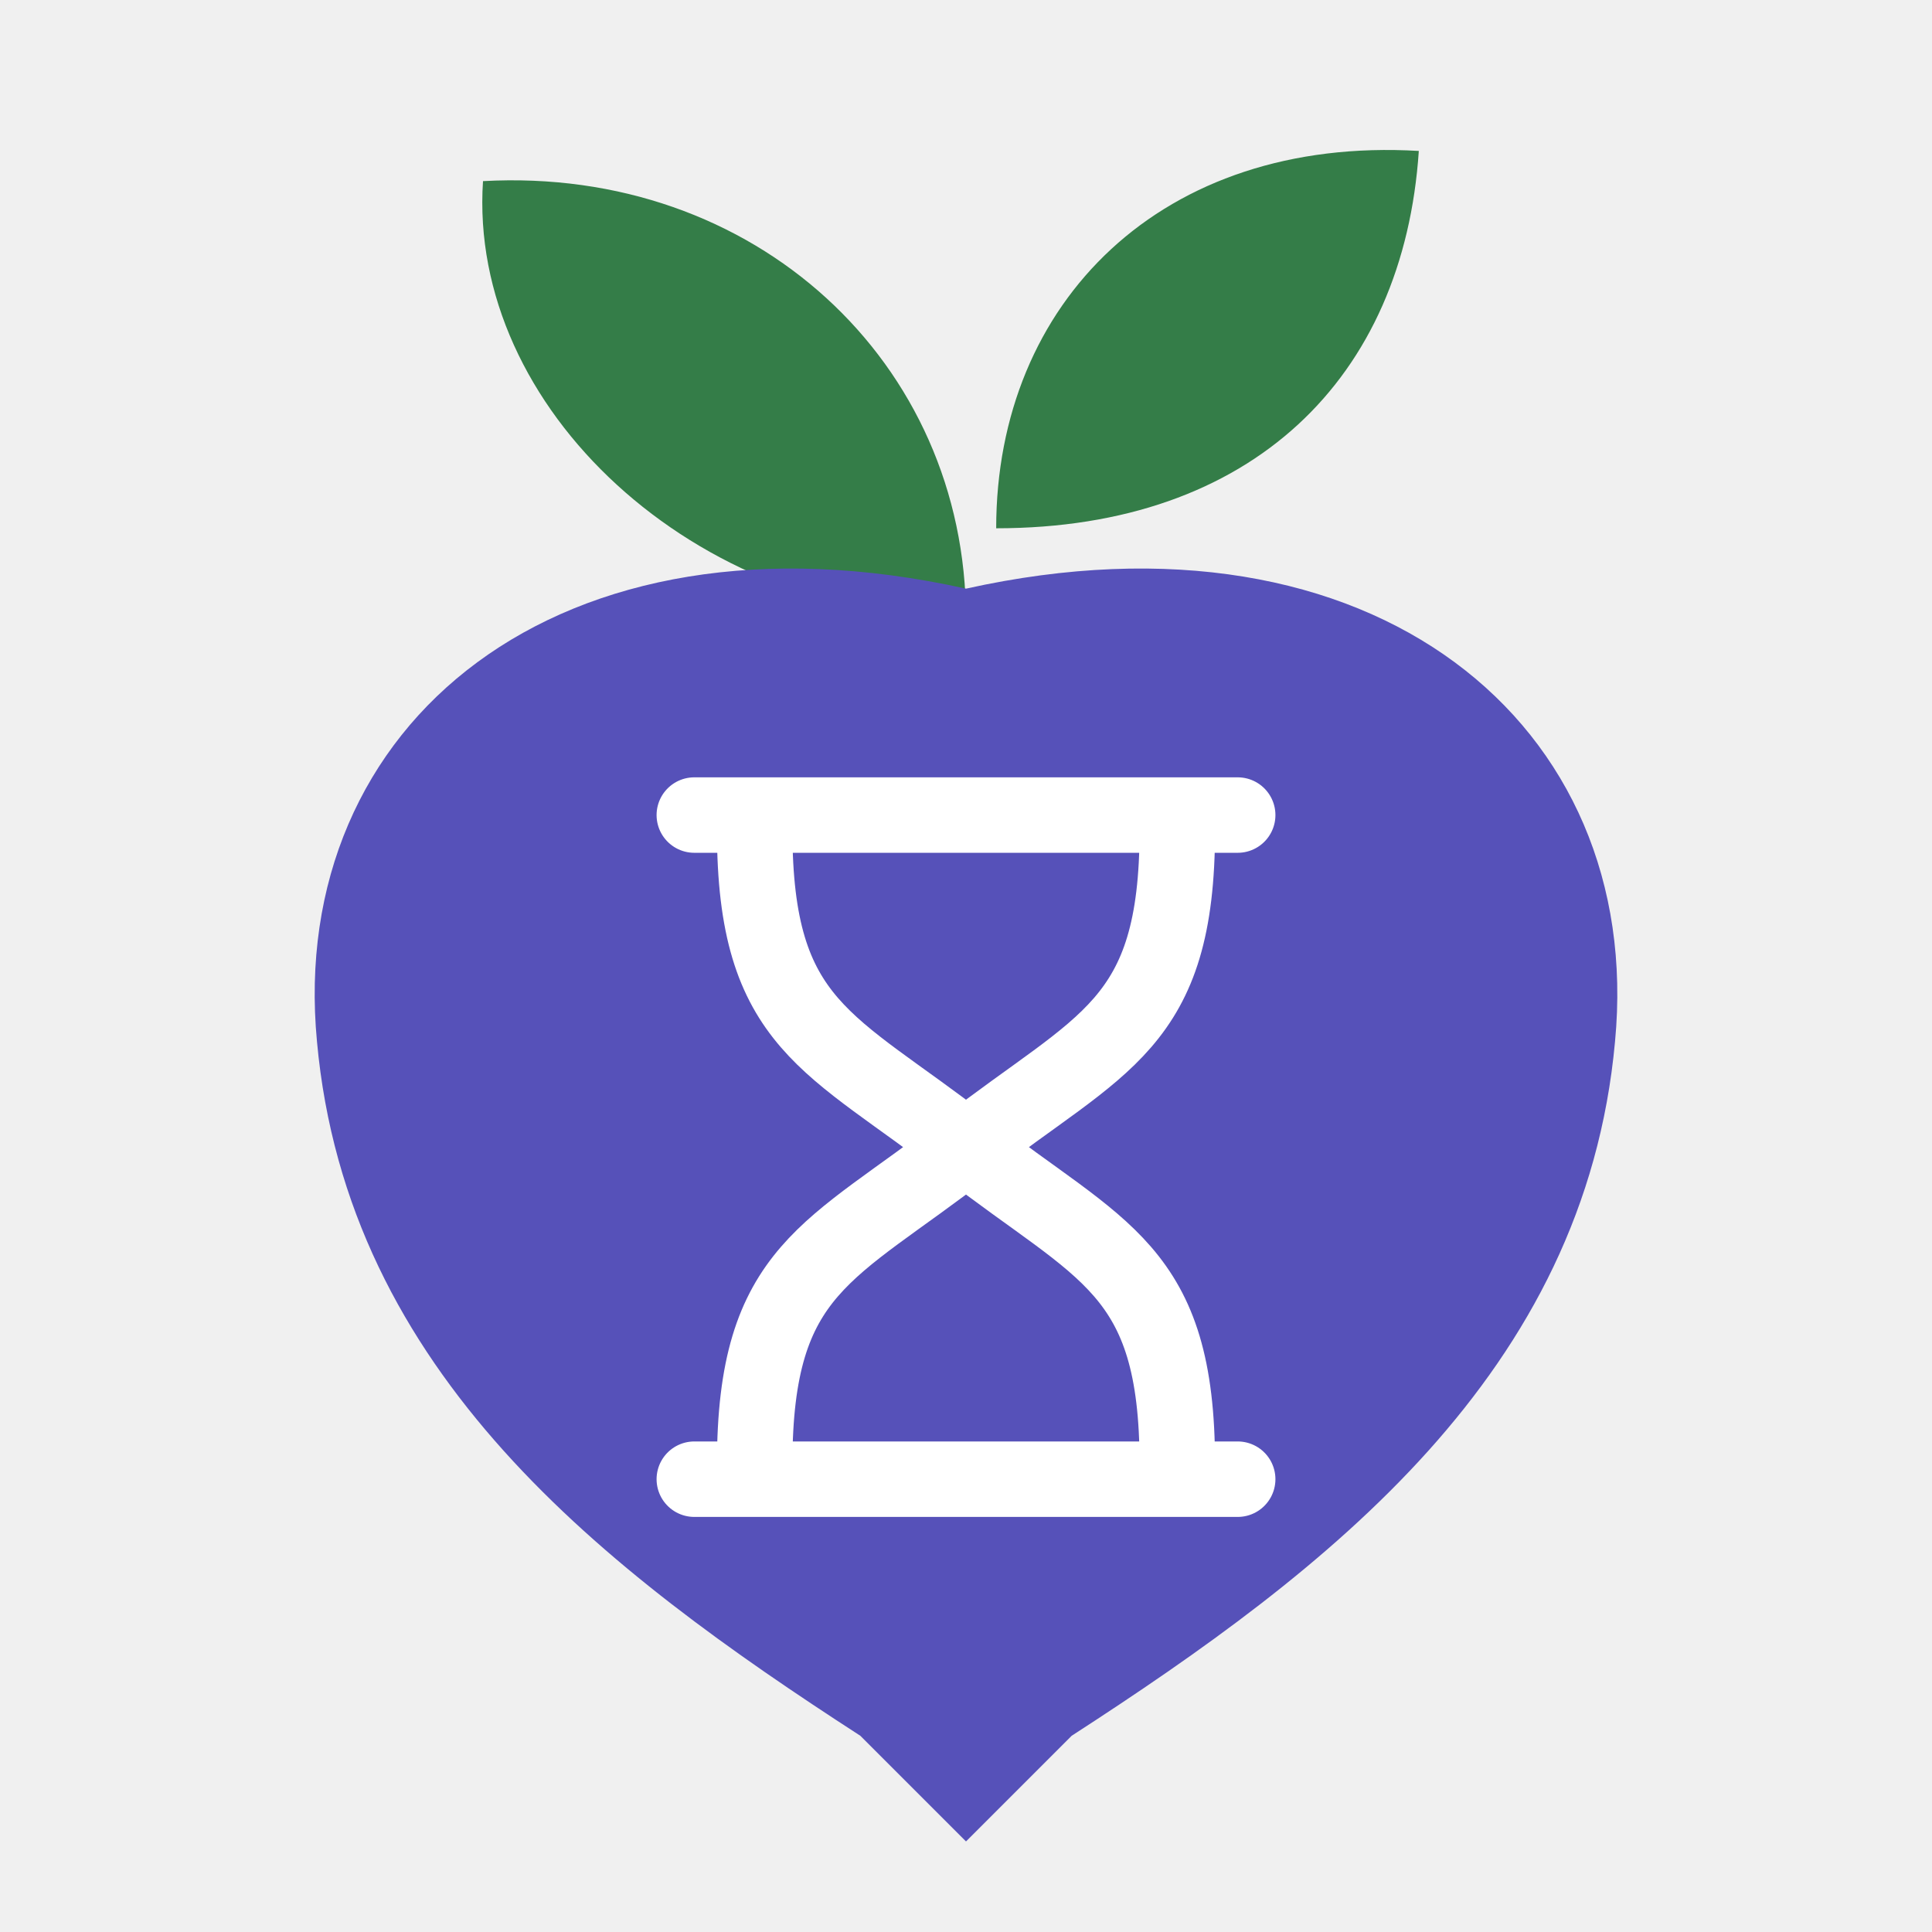
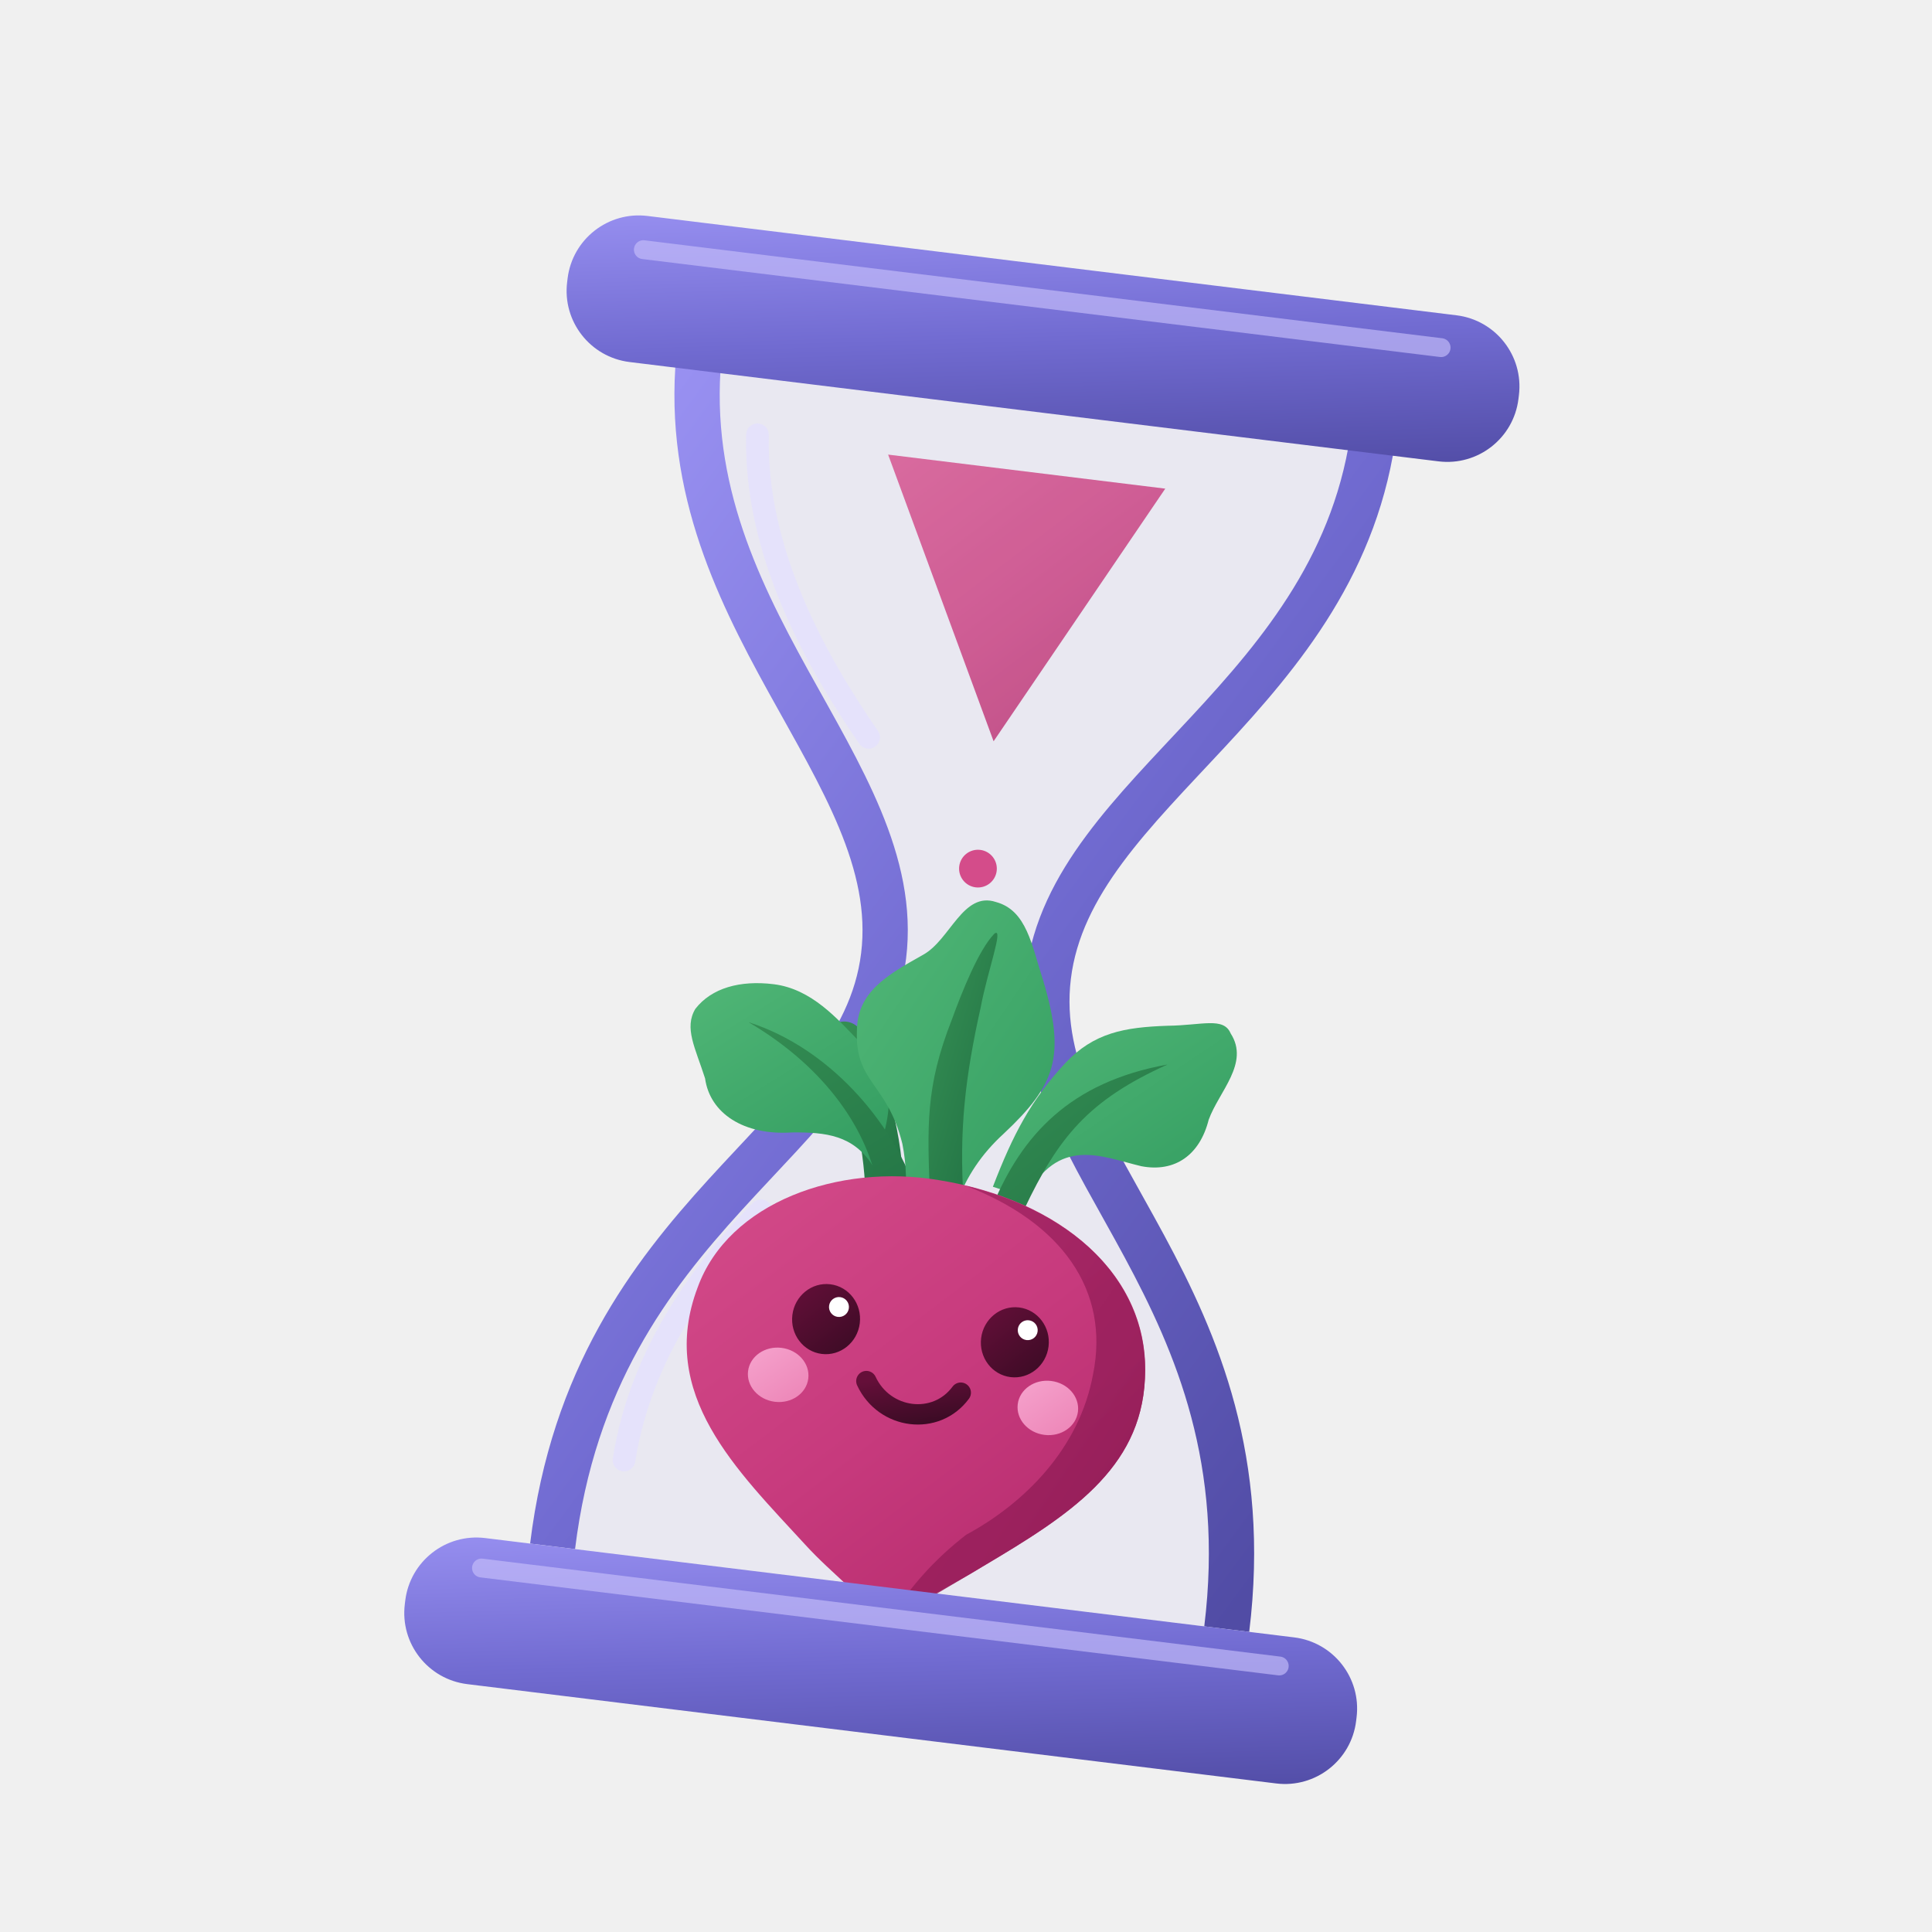
- <svg xmlns="http://www.w3.org/2000/svg" viewBox="0 0 128 128" width="128" height="128" fill="none" role="img" aria-label="Temporal Contract">
-   <path d="M64 41C46 41 31 27 32 12c18-1 32 12 32 29ZM66 35C66 20 77 9 94 10c-1 15-11 25-28 25Z" fill="#347D48" />
-   <path d="M64 39C37 33 19 48 21 69c2 22 19 35 36 46l7 7 7-7c17-11 34-24 36-46 2-21-16-36-43-30Z" fill="#5651B9" />
-   <g color="#FFFFFF" stroke="currentColor" stroke-width="5" stroke-linecap="round" stroke-linejoin="round">
-     <path d="M46 54h36M46 98h36M50 55c0 13 5 14 14 21-9 7-14 8-14 21m28-42c0 13-5 14-14 21 9 7 14 8 14 21" />
+ <svg xmlns="http://www.w3.org/2000/svg" viewBox="0 0 512 512" width="512" height="512" fill="none" role="img" aria-label="Temporal Contract beetroot hourglass">
+   <defs>
+     <linearGradient id="bt-temporal-contract-light-beet" x1="0" y1="0" x2="1" y2="1">
+       <stop offset="0" stop-color="#D44C8A" />
+       <stop offset="0.5" stop-color="#C73A7D" />
+       <stop offset="1" stop-color="#B02768" />
+     </linearGradient>
+     <linearGradient id="bt-temporal-contract-light-shade" x1="0" y1="0" x2="1" y2="1">
+       <stop offset="0" stop-color="#A62665" />
+       <stop offset="1" stop-color="#8B1952" />
+     </linearGradient>
+     <linearGradient id="bt-temporal-contract-light-leaf" x1="0" y1="0" x2="1" y2="1">
+       <stop offset="0" stop-color="#51B777" />
+       <stop offset="1" stop-color="#329C60" />
+     </linearGradient>
+     <linearGradient id="bt-temporal-contract-light-stem" x1="0" y1="0" x2="1" y2="1">
+       <stop offset="0" stop-color="#348D53" />
+       <stop offset="1" stop-color="#247646" />
+     </linearGradient>
+     <linearGradient id="bt-temporal-contract-light-cheek" x1="0" y1="0" x2="1" y2="1">
+       <stop offset="0" stop-color="#F6A3CD" />
+       <stop offset="1" stop-color="#EC84B6" />
+     </linearGradient>
+     <linearGradient id="bt-temporal-contract-light-eye" x1="0" y1="0" x2="1" y2="1">
+       <stop offset="0" stop-color="#650F39" />
+       <stop offset="1" stop-color="#3A0B24" />
+     </linearGradient>
+     <linearGradient id="bt-temporal-contract-light-teal" x1="0" y1="0" x2="1" y2="1">
+       <stop offset="0" stop-color="#51BDB8" />
+       <stop offset="1" stop-color="#37ABA8" />
+     </linearGradient>
+     <linearGradient id="bt-temporal-contract-light-teal-side" x1="0" y1="0" x2="1" y2="1">
+       <stop offset="0" stop-color="#298F90" />
+       <stop offset="1" stop-color="#1B7378" />
+     </linearGradient>
+     <linearGradient id="bt-temporal-contract-light-orange" x1="0" y1="0" x2="1" y2="1">
+       <stop offset="0" stop-color="#FFAF64" />
+       <stop offset="0.5" stop-color="#F77A27" />
+       <stop offset="1" stop-color="#D95517" />
+     </linearGradient>
+     <linearGradient id="bt-temporal-contract-light-orange-side" x1="0" y1="0" x2="1" y2="1">
+       <stop offset="0" stop-color="#F58A38" />
+       <stop offset="1" stop-color="#DD611F" />
+     </linearGradient>
+     <linearGradient id="bt-temporal-contract-light-indigo" x1="0" y1="0" x2="1" y2="1">
+       <stop offset="0" stop-color="#9890F1" />
+       <stop offset="0.5" stop-color="#716BD1" />
+       <stop offset="1" stop-color="#514CA5" />
+     </linearGradient>
+     <linearGradient id="bt-temporal-contract-light-blue" x1="0" y1="0" x2="1" y2="1">
+       <stop offset="0" stop-color="#79ABE9" />
+       <stop offset="0.5" stop-color="#447EC8" />
+       <stop offset="1" stop-color="#295EA5" />
+     </linearGradient>
+     <linearGradient id="bt-temporal-contract-light-silver" x1="0" y1="0" x2="1" y2="1">
+       <stop offset="0" stop-color="#E5EAF1" />
+       <stop offset="0.5" stop-color="#B2C0D0" />
+       <stop offset="1" stop-color="#6F849D" />
+     </linearGradient>
+     <linearGradient id="bt-temporal-contract-light-card" x1="0" y1="0" x2="1" y2="1">
+       <stop offset="0" stop-color="#F7EDF4" />
+       <stop offset="1" stop-color="#E9DBE5" />
+     </linearGradient>
+     <linearGradient id="bt-temporal-contract-light-amber" x1="0" y1="0" x2="1" y2="1">
+       <stop offset="0" stop-color="#F5CD7A" />
+       <stop offset="0.5" stop-color="#D99E3D" />
+       <stop offset="1" stop-color="#B27521" />
+     </linearGradient>
+     <linearGradient id="bt-temporal-contract-light-palette" x1="0" y1="0" x2="1" y2="1">
+       <stop offset="0" stop-color="#F5D2E9" />
+       <stop offset="0.5" stop-color="#DE9AC6" />
+       <stop offset="1" stop-color="#B96FA5" />
+     </linearGradient>
+   </defs>
+   <g transform="rotate(7 256 256)">
+     <path d="M166 102c0 72 68 104 68 154s-68 74-68 166h180c0-92-68-116-68-166s68-82 68-154Z" fill="#B9B2F6" fill-opacity=".13" />
+     <path d="M166 101c0 72 68 105 68 155s-68 76-68 166m180-321c0 72-68 105-68 155s68 76 68 166" stroke="url(#bt-temporal-contract-light-indigo)" stroke-width="12" fill="none" />
+     <path d="M184 123c3 31 23 58 39 76m-41 198c1-29 15-53 28-70" stroke="#E4E0FF" stroke-width="6" stroke-linecap="round" opacity=".75" />
+     <path d="m219 124 37 72 37-72" fill="url(#bt-temporal-contract-light-beet)" opacity=".8" />
+     <circle cx="256" cy="230" r="5" fill="#D44C8A" />
+     <circle cx="256" cy="260" r="4" fill="#C73A7D" />
+     <circle cx="256" cy="287" r="3" fill="#B02768" />
+     <g transform="translate(179 228) scale(.6)">
+       <g>
+         <path d="M105 151C101 126 93 105 79 86" fill="none" stroke="url(#bt-temporal-contract-light-stem)" stroke-width="17" stroke-linecap="round" />
+         <path d="M98 139C88 127 76 127 61 129 40 133 24 125 20 110 14 97 8 89 12 80 18 70 30 65 45 65 62 65 75 77 85 85 98 93 108 106 98 139Z" fill="url(#bt-temporal-contract-light-leaf)" />
+         <path d="M102 150C95 125 73 99 36 83 73 90 104 119 118 147Z" fill="url(#bt-temporal-contract-light-stem)" />
+         <path d="M125 149C125 125 126 105 120 87 110 61 96 63 94 40 92 23 104 14 119 3 130-5 133-27 148-24 162-22 166-7 173 8 187 40 184 53 164 77 146 98 144 119 143 149Z" fill="url(#bt-temporal-contract-light-leaf)" transform="translate(-10 41)" />
+         <path d="M125 150C120 119 117 102 125 71 128 58 133 39 139 31 143 27 138 48 137 64 134 95 134 119 140 150Z" fill="url(#bt-temporal-contract-light-stem)" />
+         <path d="M152 142C158 118 164 102 177 84 188 69 201 65 220 62 235 60 244 55 248 62 258 74 246 88 243 101 241 117 231 126 216 125 198 123 178 116 167 145Z" fill="url(#bt-temporal-contract-light-leaf)" />
+         <path d="M153 150C162 118 180 92 222 79 189 99 178 117 167 150Z" fill="url(#bt-temporal-contract-light-stem)" />
+         <path d="M128 142C83 140 37 163 28 202 16 251 55 280 89 309 103 321 117 328 128 341 139 329 153 321 168 309 203 282 232 258 229 218 226 172 182 144 128 142Z" fill="url(#bt-temporal-contract-light-beet)" />
+         <path d="M140 143C184 154 209 181 206 219 204 252 183 279 159 296 146 309 137 322 128 341 140 330 154 320 168 309 203 282 232 258 229 218 226 177 191 149 140 143Z" fill="url(#bt-temporal-contract-light-shade)" opacity=".85" />
+         <ellipse cx="86" cy="209" rx="15" ry="15.5" fill="url(#bt-temporal-contract-light-eye)" />
+         <ellipse cx="170" cy="209" rx="15" ry="15.5" fill="url(#bt-temporal-contract-light-eye)" />
+         <circle cx="91" cy="203" r="4.4" fill="#FFF" />
+         <circle cx="175" cy="203" r="4.4" fill="#FFF" />
+         <ellipse cx="68" cy="236" rx="13.4" ry="12" fill="url(#bt-temporal-contract-light-cheek)" />
+         <ellipse cx="188" cy="236" rx="13.4" ry="12" fill="url(#bt-temporal-contract-light-cheek)" />
+         <path d="M107 234C117 250 140 250 149 234" stroke="url(#bt-temporal-contract-light-eye)" stroke-width="9" stroke-linecap="round" />
+       </g>
+     </g>
+     <rect x="129" y="69" width="254" height="39" rx="19" fill="url(#bt-temporal-contract-light-indigo)" />
+     <path d="M148 78h213" stroke="#C6BFFA" stroke-width="5" stroke-linecap="round" opacity=".65" />
+     <rect x="129" y="422" width="254" height="39" rx="19" fill="url(#bt-temporal-contract-light-indigo)" />
+     <path d="M148 430h213" stroke="#C6BFFA" stroke-width="5" stroke-linecap="round" opacity=".65" />
  </g>
</svg>
